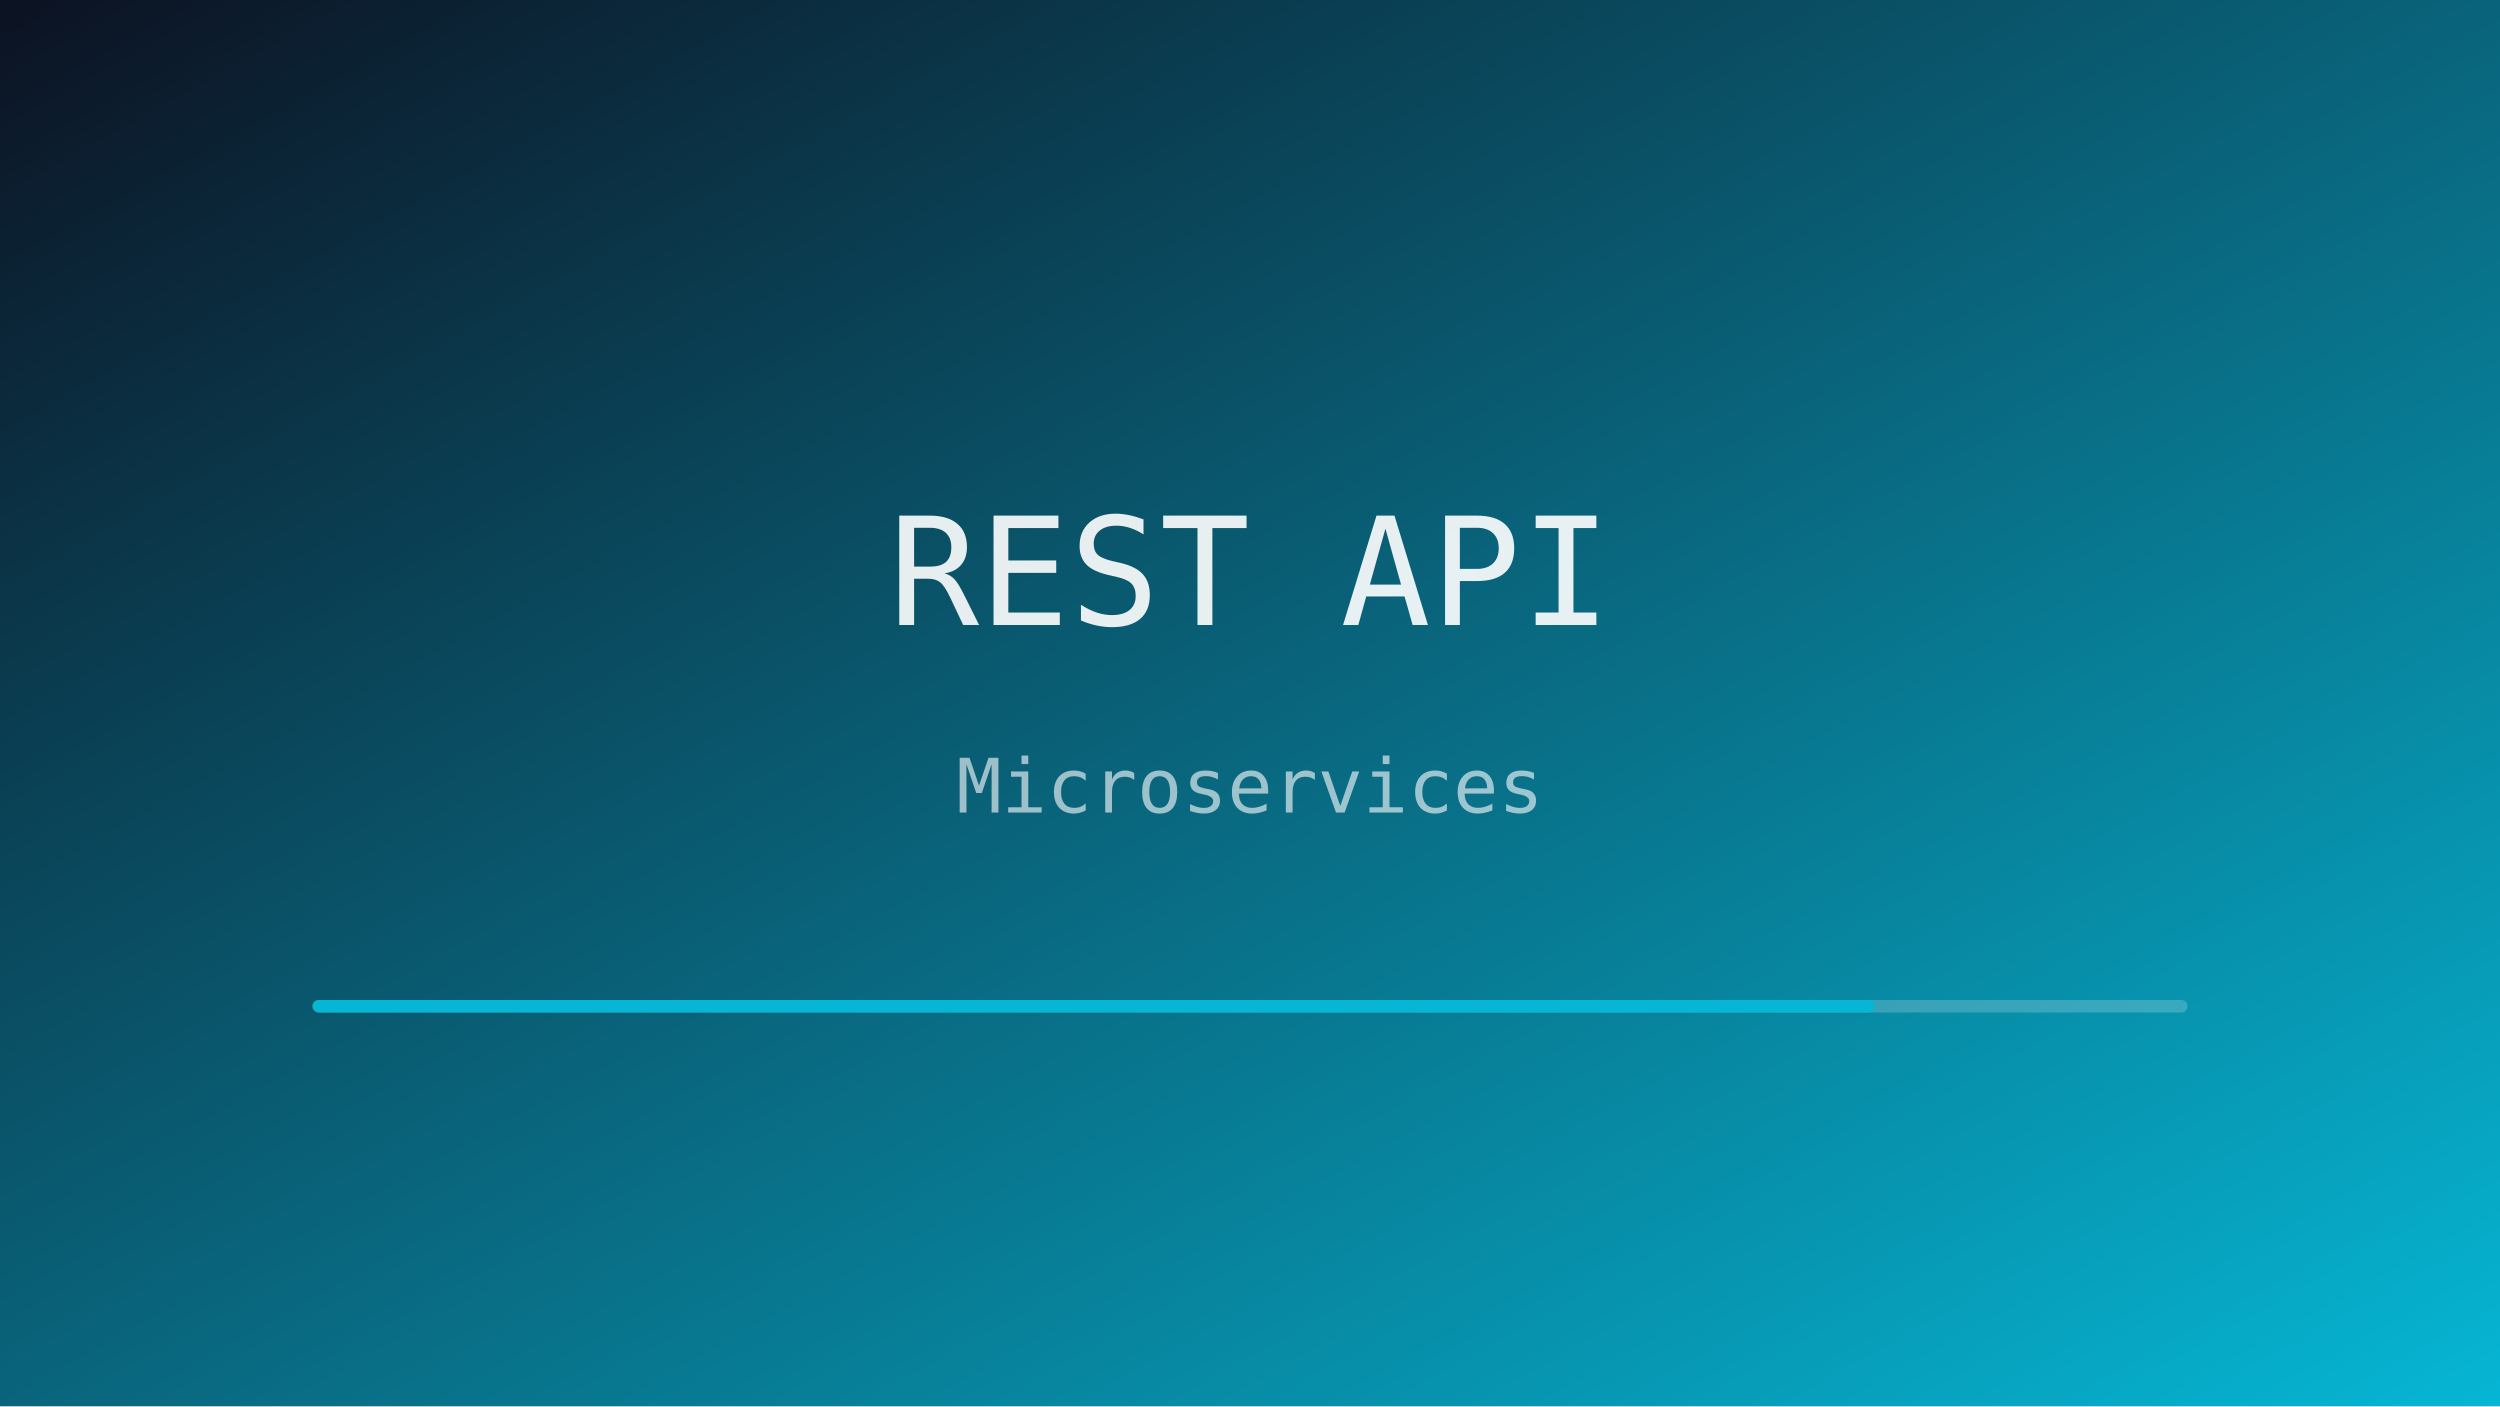
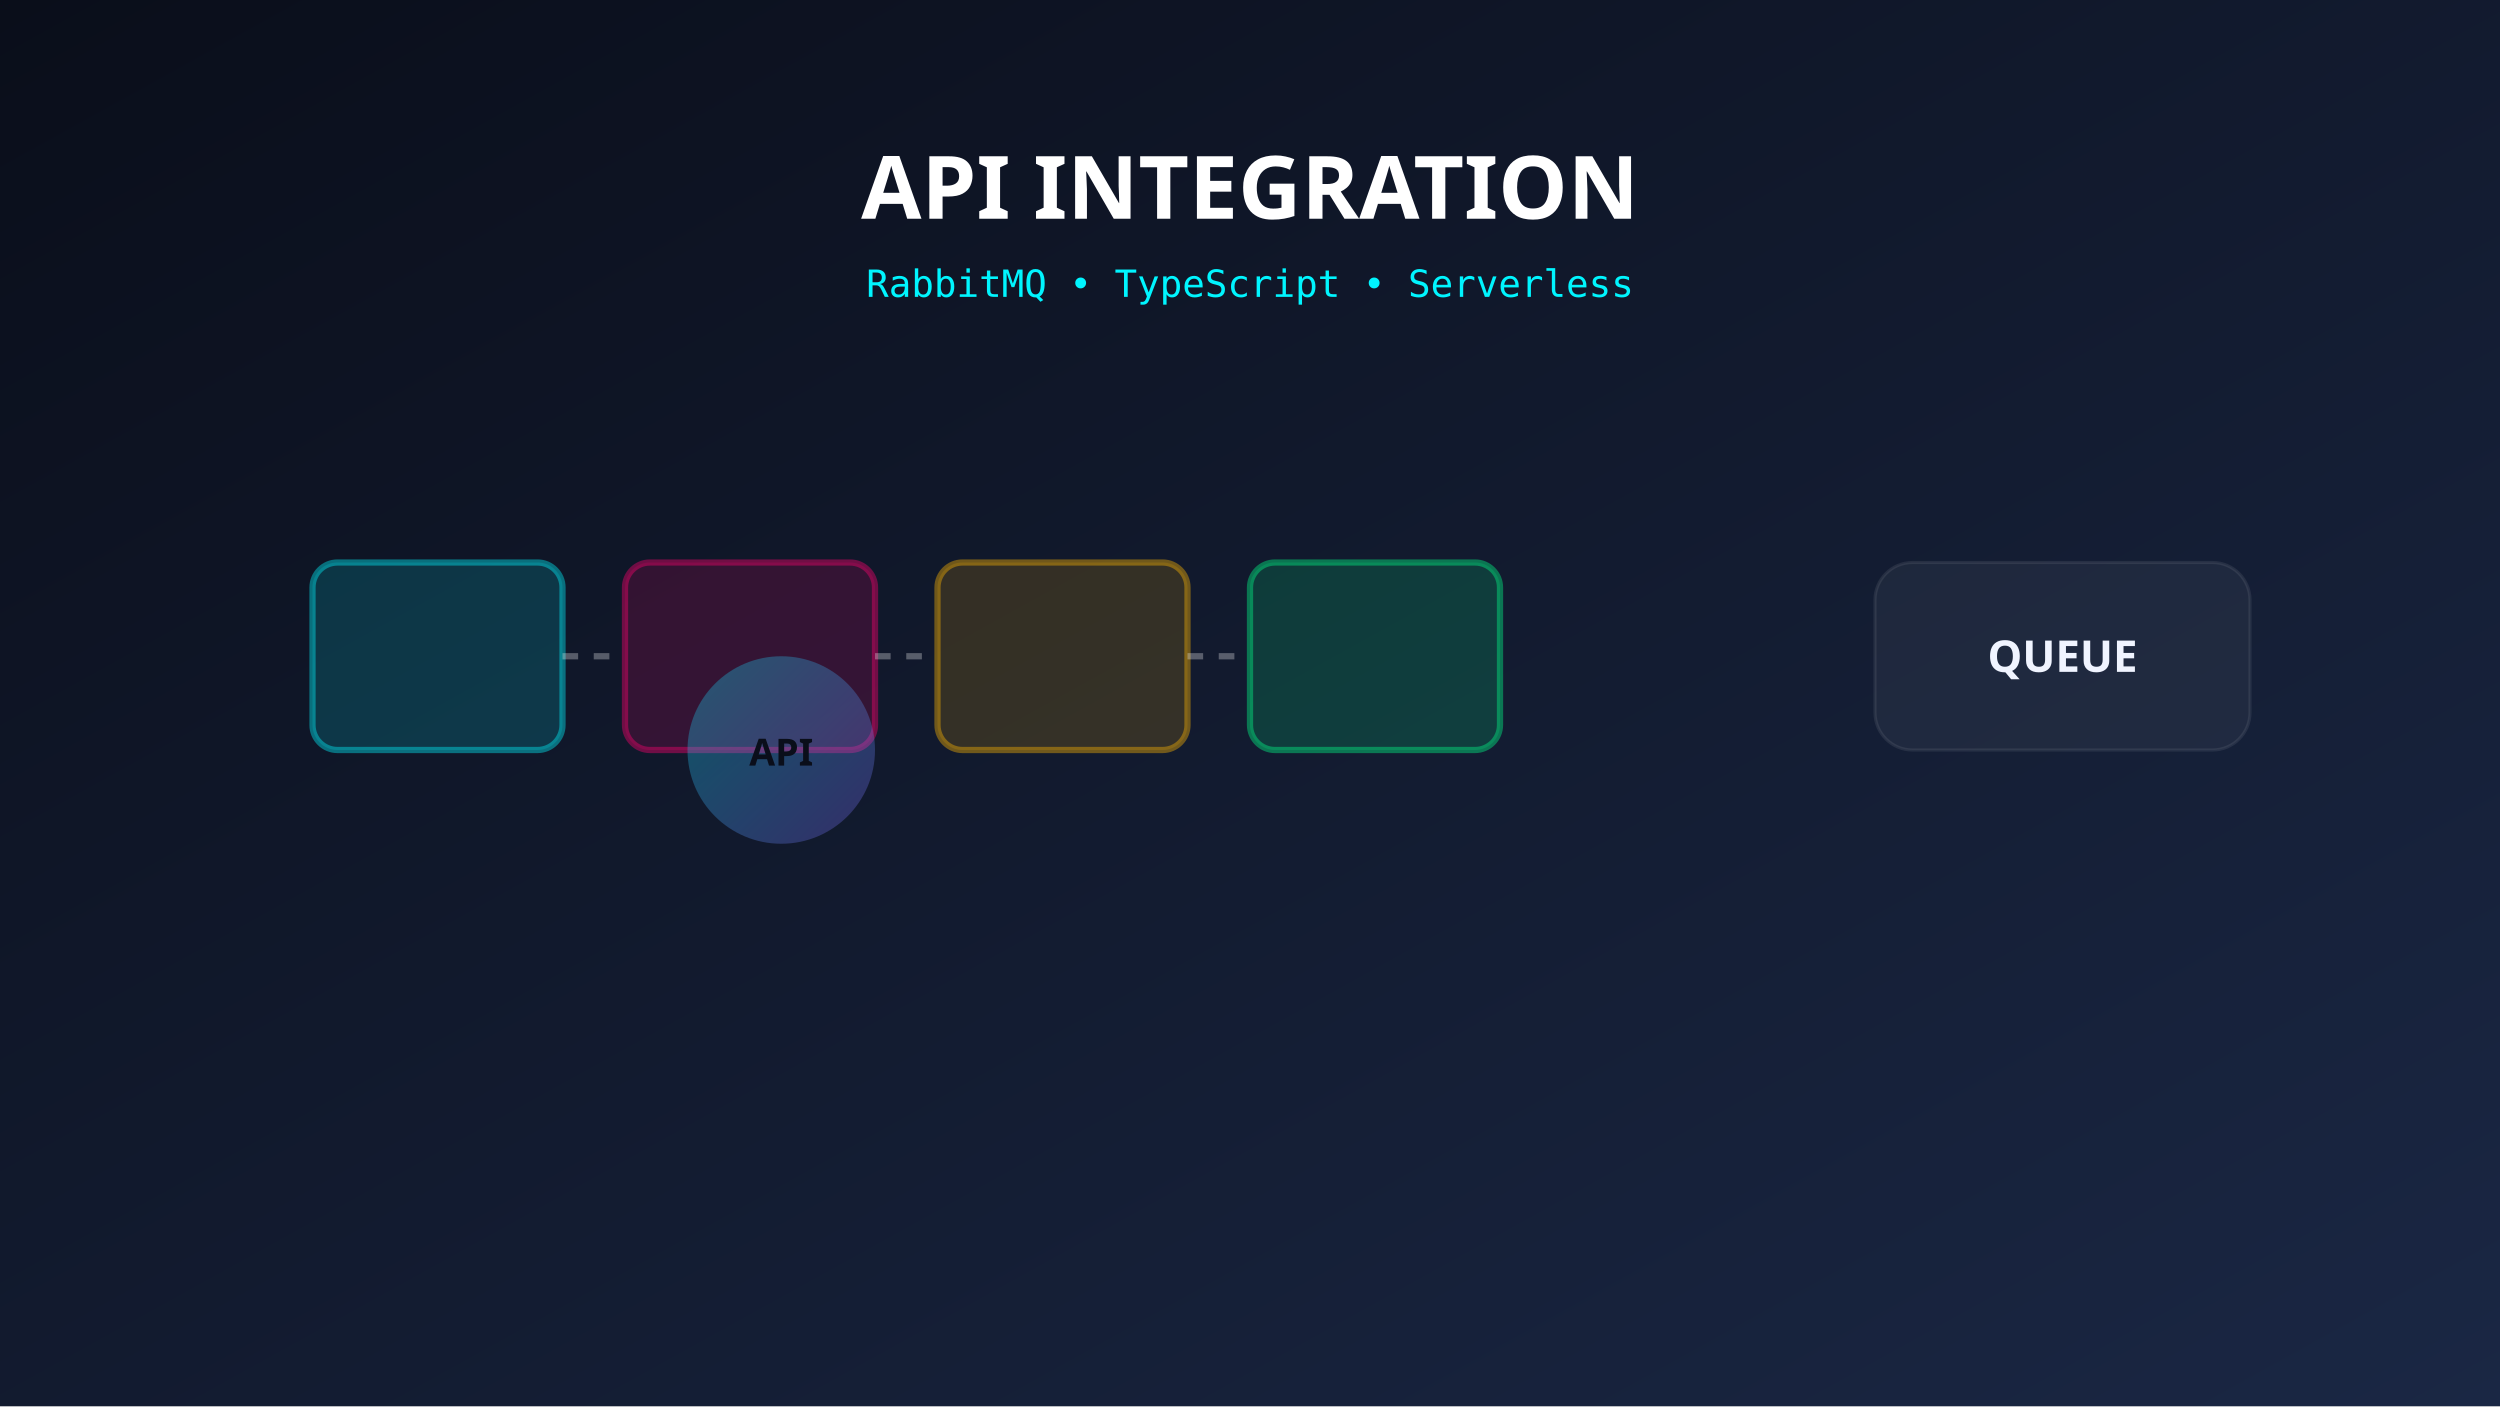
<svg xmlns="http://www.w3.org/2000/svg" width="800" height="450" viewBox="0 0 800 450">
  <defs>
    <linearGradient id="bg-api" x1="0%" y1="0%" x2="100%" y2="100%">
-       <stop offset="0%" style="stop-color:#0c1222" />
-       <stop offset="100%" style="stop-color:#06b6d4" />
+       <stop offset="0%" style="stop-color:#0a0e1a" />
+       <stop offset="100%" style="stop-color:#1a2744" />
+     </linearGradient>
+     <linearGradient id="api-cyan" x1="0%" y1="0%" x2="100%" y2="100%">
+       <stop offset="0%" style="stop-color:#00f5ff" />
+       <stop offset="100%" style="stop-color:#8b5cf6" />
    </linearGradient>
  </defs>
  <rect width="800" height="450" fill="url(#bg-api)" />
-   <text x="400" y="200" font-family="monospace" font-size="48" fill="white" text-anchor="middle" opacity="0.9">REST API</text>
-   <text x="400" y="260" font-family="monospace" font-size="24" fill="white" text-anchor="middle" opacity="0.6">Microservices</text>
-   <rect x="100" y="320" width="600" height="4" fill="white" opacity="0.2" rx="2" />
-   <rect x="100" y="320" width="500" height="4" fill="#06b6d4" rx="2" />
+   <rect x="100" y="180" width="80" height="60" rx="8" fill="rgba(0,245,255,0.15)" stroke="rgba(0,245,255,0.4)" stroke-width="2" />
+   <rect x="200" y="180" width="80" height="60" rx="8" fill="rgba(255,0,110,0.15)" stroke="rgba(255,0,110,0.4)" stroke-width="2" />
+   <rect x="300" y="180" width="80" height="60" rx="8" fill="rgba(255,184,0,0.15)" stroke="rgba(255,184,0,0.4)" stroke-width="2" />
+   <rect x="400" y="180" width="80" height="60" rx="8" fill="rgba(0,255,136,0.15)" stroke="rgba(0,255,136,0.4)" stroke-width="2" />
+   <path d="M180 210 L200 210" stroke="rgba(255,255,255,0.3)" stroke-width="2" stroke-dasharray="5,5" />
+   <path d="M280 210 L300 210" stroke="rgba(255,255,255,0.3)" stroke-width="2" stroke-dasharray="5,5" />
+   <path d="M380 210 L400 210" stroke="rgba(255,255,255,0.3)" stroke-width="2" stroke-dasharray="5,5" />
+   <rect x="600" y="180" width="120" height="60" rx="12" fill="rgba(255,255,255,0.05)" stroke="rgba(255,255,255,0.08)" />
+   <text x="660" y="215" font-family="Space Grotesk, sans-serif" font-size="14" font-weight="600" fill="#f0f4ff" text-anchor="middle">QUEUE</text>
+   <circle cx="250" cy="240" r="30" fill="url(#api-cyan)" opacity="0.3" />
+   <text x="250" y="245" font-family="Space Grotesk, sans-serif" font-size="12" font-weight="700" fill="#0a0e1a" text-anchor="middle">API</text>
+   <text x="400" y="70" font-family="Space Grotesk, sans-serif" font-size="28" font-weight="700" fill="white" text-anchor="middle">API INTEGRATION</text>
+   <text x="400" y="95" font-family="JetBrains Mono, monospace" font-size="12" fill="#00f5ff" text-anchor="middle">RabbitMQ • TypeScript • Serverless</text>
</svg>
